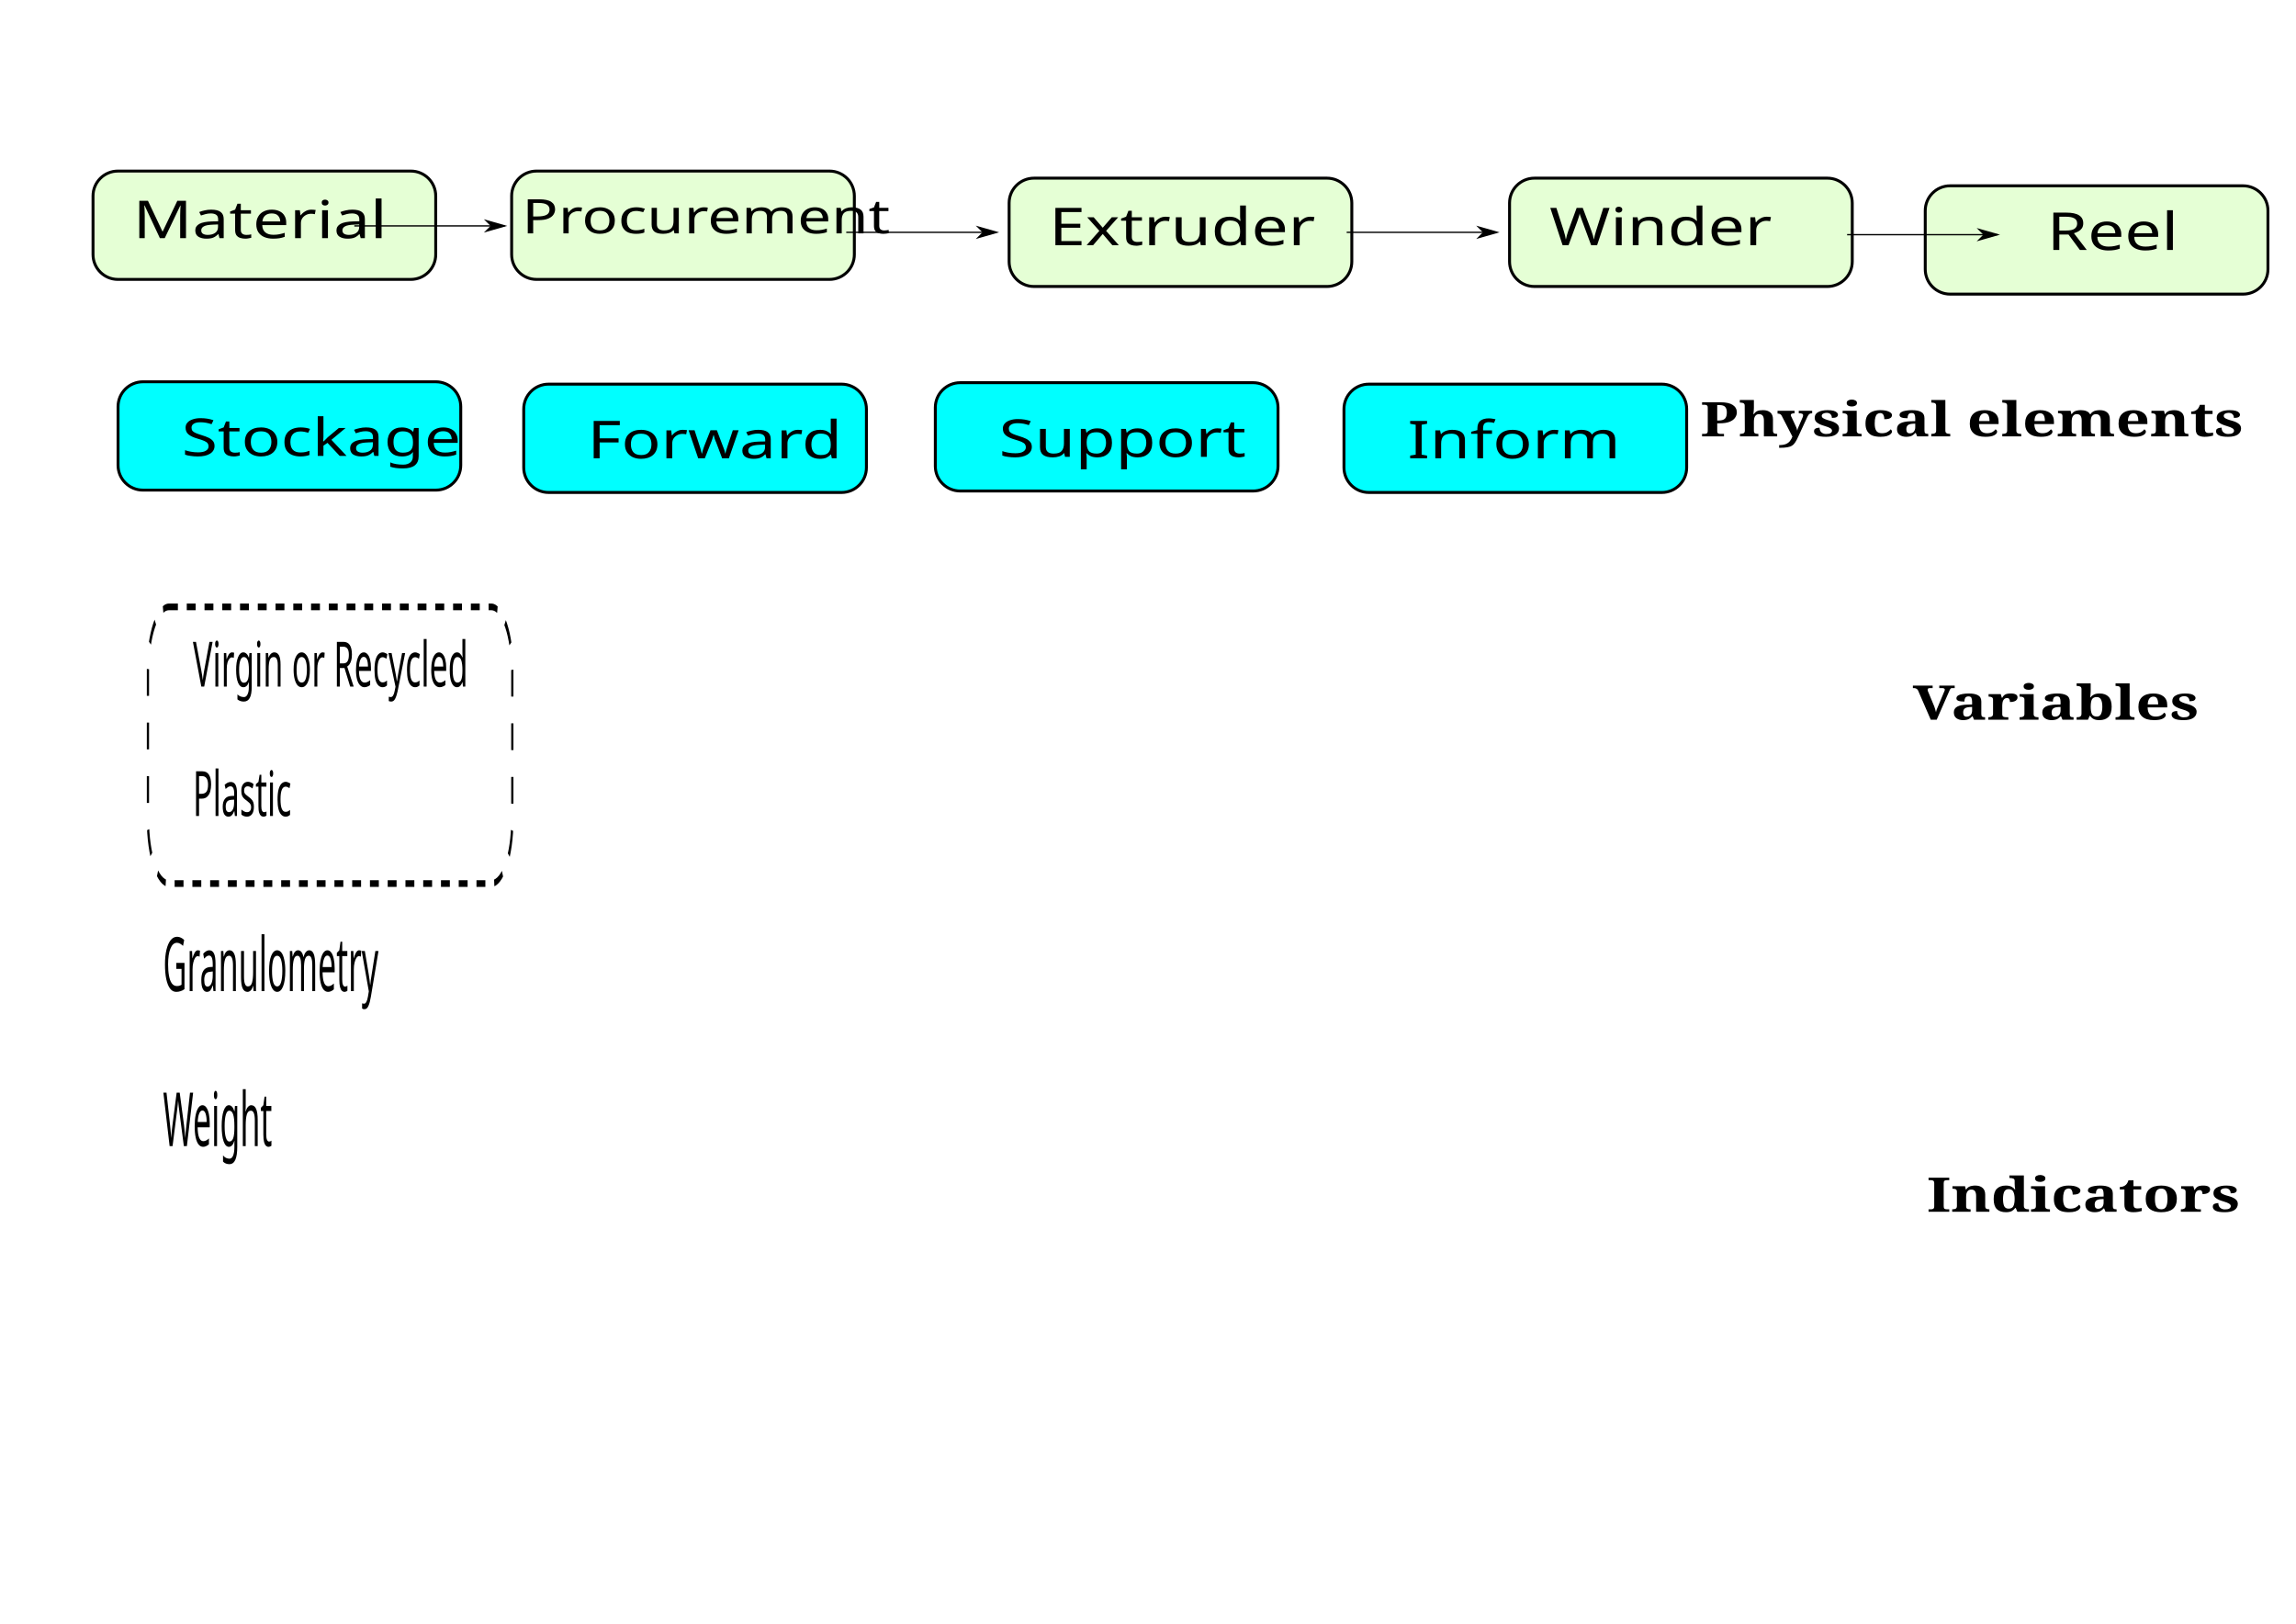
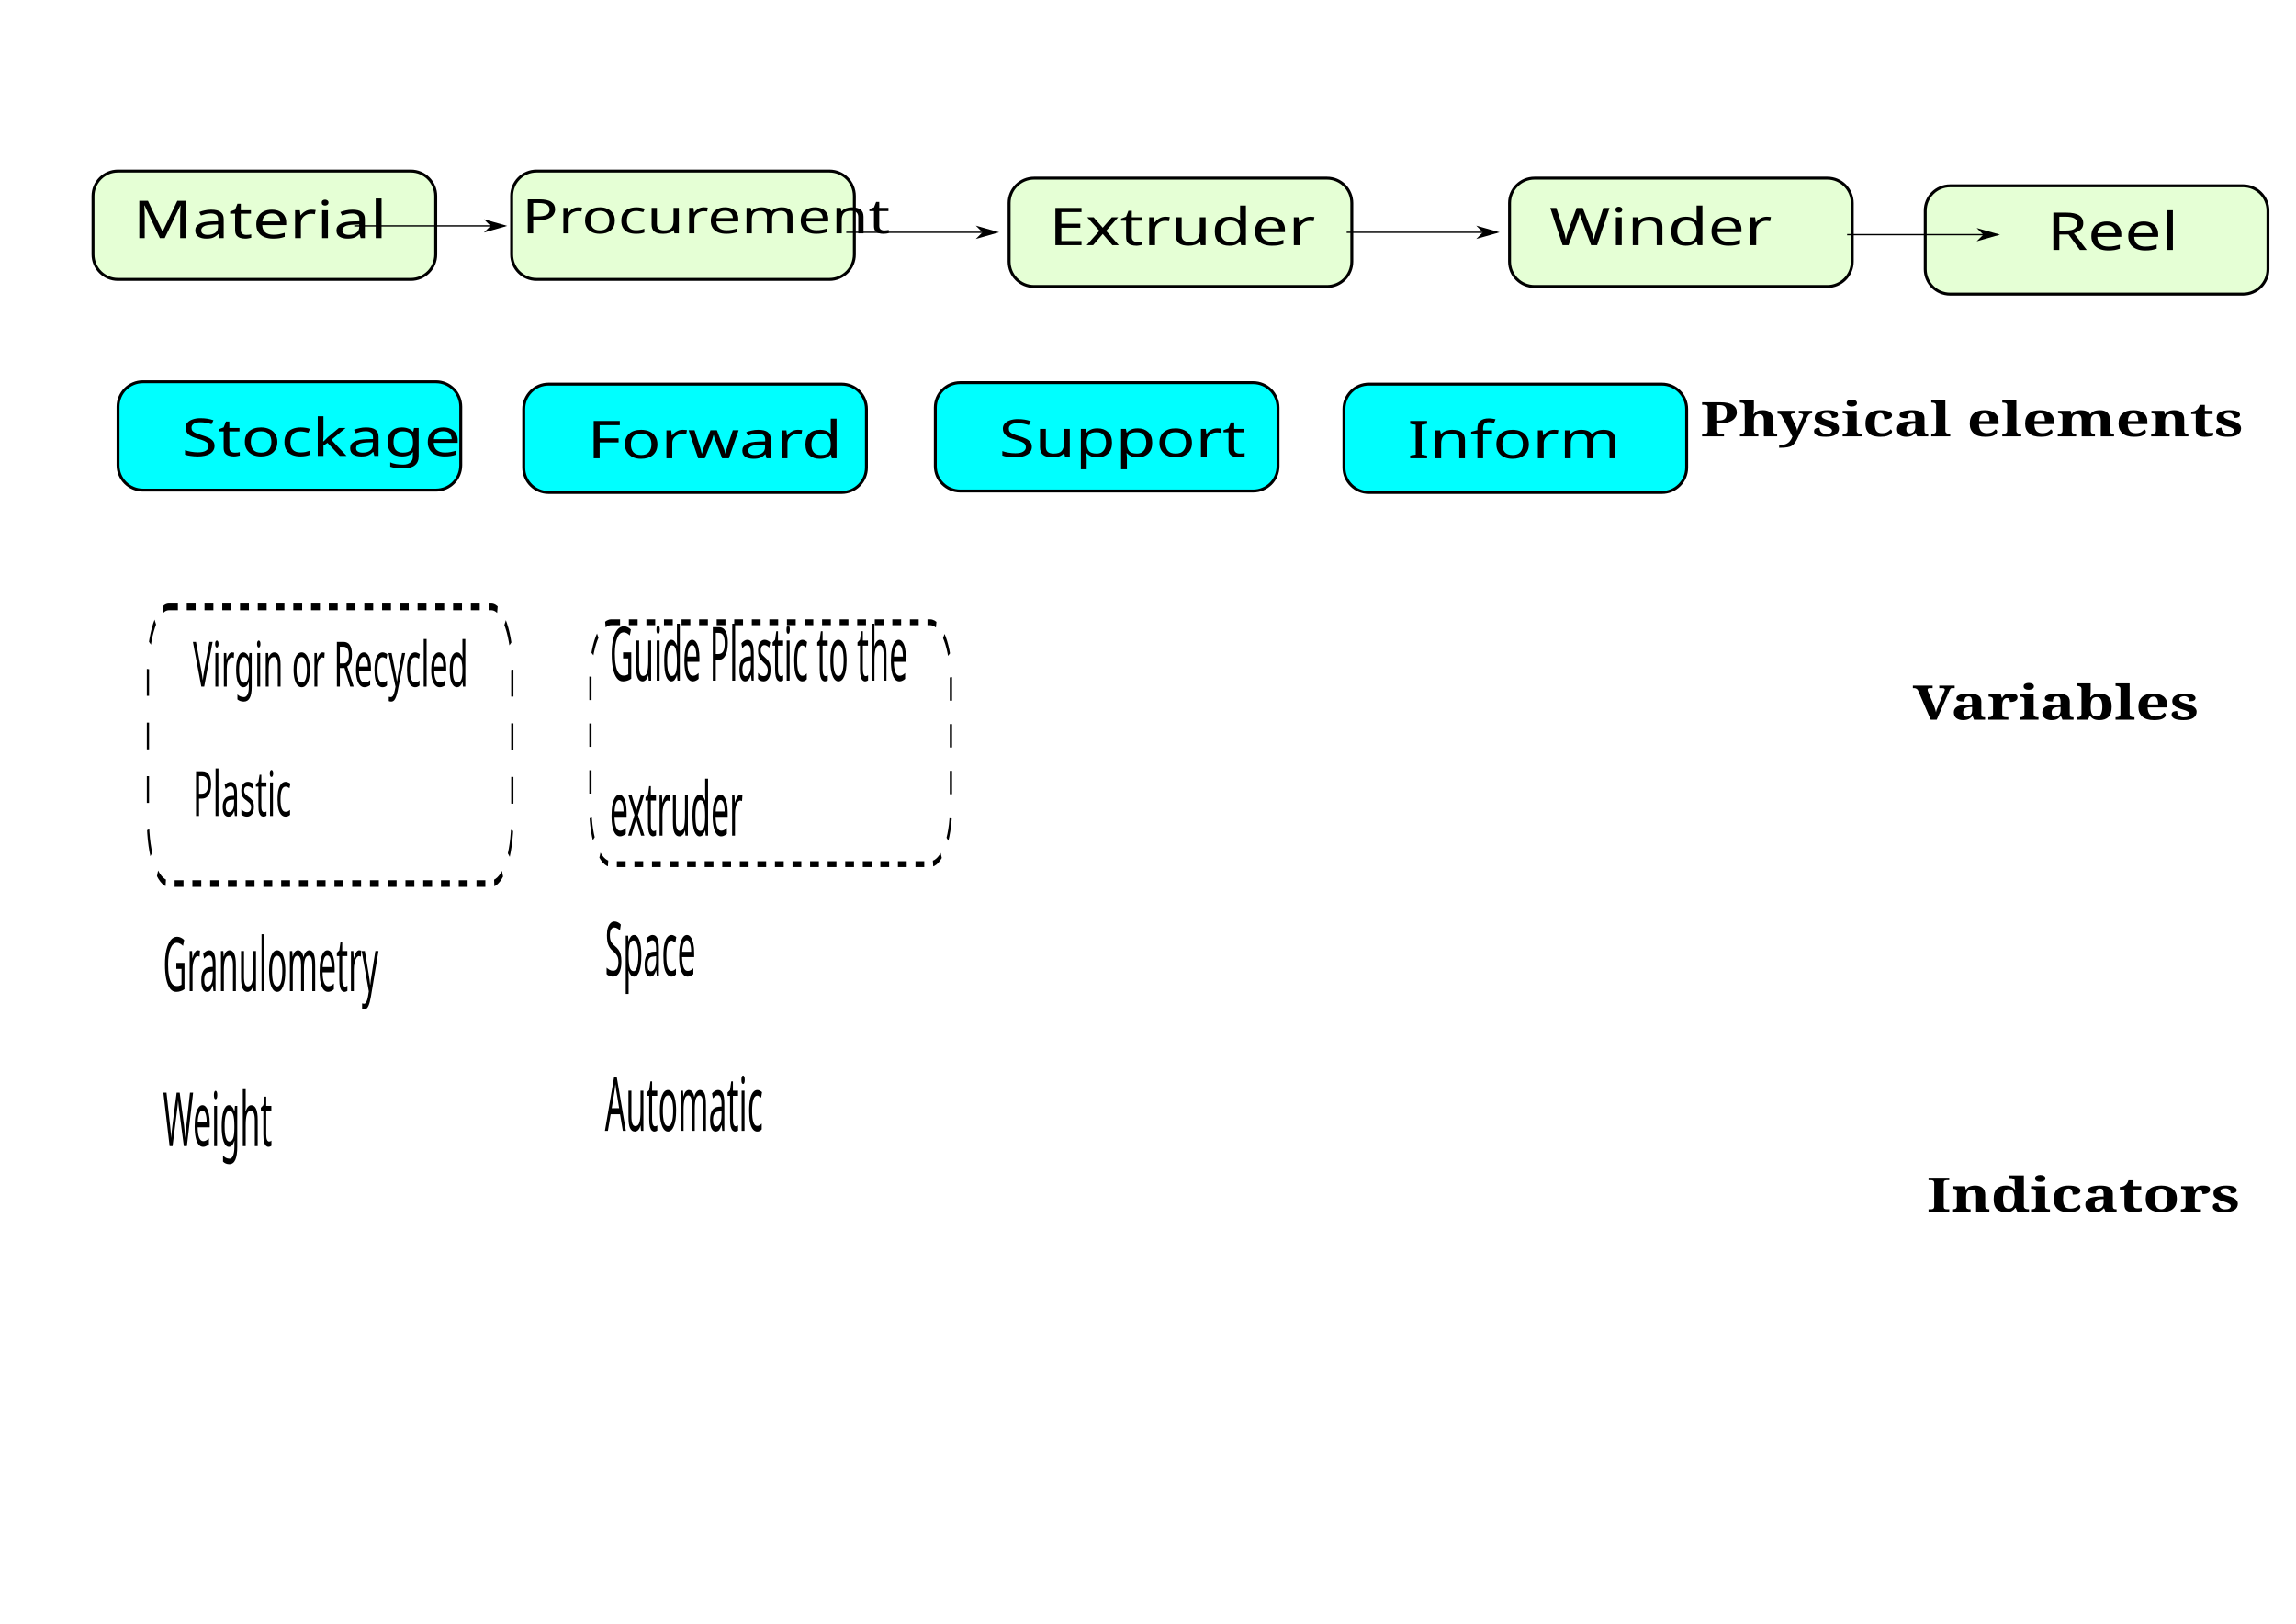
<svg xmlns="http://www.w3.org/2000/svg" width="297mm" height="210mm" viewBox="0 0 297 210" version="1.1" id="svg103">
  <defs id="defs97">
    <marker style="overflow:visible" id="Arrow1Lend-0-5-1-9-2-7" refX="0" refY="0" orient="auto">
      <path transform="matrix(-0.8,0,0,-0.8,-10,0)" style="fill-rule:evenodd;stroke:#000000;stroke-width:1pt" d="M 0,0 5,-5 -12.5,0 5,5 Z" id="path4448-01-6-91-1-8-9" />
    </marker>
    <marker style="overflow:visible" id="Arrow1Lend-0-5-1-9-7-3" refX="0" refY="0" orient="auto">
      <path transform="matrix(-0.8,0,0,-0.8,-10,0)" style="fill-rule:evenodd;stroke:#000000;stroke-width:1pt" d="M 0,0 5,-5 -12.5,0 5,5 Z" id="path4448-01-6-91-1-2-8" />
    </marker>
    <marker style="overflow:visible" id="Arrow1Lend-0-5-1-9-9-0" refX="0" refY="0" orient="auto">
      <path transform="matrix(-0.8,0,0,-0.8,-10,0)" style="fill-rule:evenodd;stroke:#000000;stroke-width:1pt" d="M 0,0 5,-5 -12.5,0 5,5 Z" id="path4448-01-6-91-1-0-2" />
    </marker>
    <marker style="overflow:visible" id="Arrow1Lend-0-5-1-9-4" refX="0" refY="0" orient="auto">
      <path transform="matrix(-0.8,0,0,-0.8,-10,0)" style="fill-rule:evenodd;stroke:#000000;stroke-width:1pt" d="M 0,0 5,-5 -12.5,0 5,5 Z" id="path4448-01-6-91-1-83" />
    </marker>
  </defs>
  <g id="layer1" transform="translate(0,-87)">
    <rect style="fill:#e5ffd5;fill-opacity:1;stroke:#000000;stroke-width:0.378;stroke-miterlimit:4;stroke-dasharray:none;stroke-dashoffset:0;stroke-opacity:1" id="rect4811-1" width="44.33" height="14.011" x="130.535" y="110.041" ry="3.218" />
    <text transform="scale(1.120025,0.8928374)" xml:space="preserve" style="font-style:normal;font-variant:normal;font-weight:normal;font-stretch:normal;font-size:3.024px;line-height:0%;font-family:'Baskerville Old Face';-inkscape-font-specification:'Baskerville Old Face';text-align:start;letter-spacing:0px;word-spacing:0px;writing-mode:lr-tb;text-anchor:start;fill:#000000;fill-opacity:1;stroke:none;stroke-width:0.252" x="121.157" y="132.962" id="text4813-0">
      <tspan style="font-size:7.559px;line-height:1.25;stroke-width:0.252" id="tspan4815-5" x="121.157" y="132.962">Extruder</tspan>
    </text>
    <rect style="fill:#e5ffd5;fill-opacity:1;stroke:#000000;stroke-width:0.378;stroke-miterlimit:4;stroke-dasharray:none;stroke-dashoffset:0;stroke-opacity:1" id="rect4811-1-3" width="44.33" height="14.011" x="66.184" y="109.125" ry="3.218" />
    <text transform="scale(1.120025,0.8928374)" xml:space="preserve" style="font-style:normal;font-variant:normal;font-weight:normal;font-stretch:normal;font-size:3.024px;line-height:0%;font-family:'Baskerville Old Face';-inkscape-font-specification:'Baskerville Old Face';text-align:start;letter-spacing:0px;word-spacing:0px;writing-mode:lr-tb;text-anchor:start;fill:#000000;fill-opacity:1;stroke:none;stroke-width:0.252" x="60.282" y="131.252" id="text4813-0-6">
      <tspan style="font-size:6.929px;line-height:1.25;stroke-width:0.252" id="tspan4815-5-6" x="60.282" y="131.252">Procurement</tspan>
    </text>
    <rect style="fill:#e5ffd5;fill-opacity:1;stroke:#000000;stroke-width:0.378;stroke-miterlimit:4;stroke-dasharray:none;stroke-dashoffset:0;stroke-opacity:1" id="rect4811-1-9" width="44.33" height="14.011" x="12.033" y="109.125" ry="3.218" />
    <text transform="scale(1.120025,0.8928374)" xml:space="preserve" style="font-style:normal;font-variant:normal;font-weight:normal;font-stretch:normal;font-size:3.024px;line-height:0%;font-family:'Baskerville Old Face';-inkscape-font-specification:'Baskerville Old Face';text-align:start;letter-spacing:0px;word-spacing:0px;writing-mode:lr-tb;text-anchor:start;fill:#000000;fill-opacity:1;stroke:none;stroke-width:0.252" x="15.355" y="131.936" id="text4813-0-7">
      <tspan style="font-size:7.559px;line-height:1.25;stroke-width:0.252" id="tspan4815-5-9" x="15.355" y="131.936">Material</tspan>
    </text>
    <rect style="fill:#e5ffd5;fill-opacity:1;stroke:#000000;stroke-width:0.378;stroke-miterlimit:4;stroke-dasharray:none;stroke-dashoffset:0;stroke-opacity:1" id="rect4811-1-5" width="44.33" height="14.011" x="195.269" y="110.041" ry="3.218" />
    <text transform="scale(1.120025,0.8928374)" xml:space="preserve" style="font-style:normal;font-variant:normal;font-weight:normal;font-stretch:normal;font-size:3.024px;line-height:0%;font-family:'Baskerville Old Face';-inkscape-font-specification:'Baskerville Old Face';text-align:start;letter-spacing:0px;word-spacing:0px;writing-mode:lr-tb;text-anchor:start;fill:#000000;fill-opacity:1;stroke:none;stroke-width:0.252" x="178.954" y="132.962" id="text4813-0-0">
      <tspan style="font-size:7.559px;line-height:1.25;stroke-width:0.252" id="tspan4815-5-1" x="178.954" y="132.962">Winder</tspan>
    </text>
    <rect style="fill:#e5ffd5;fill-opacity:1;stroke:#000000;stroke-width:0.378;stroke-miterlimit:4;stroke-dasharray:none;stroke-dashoffset:0;stroke-opacity:1" id="rect4811-1-56" width="44.33" height="14.011" x="249.041" y="111.03" ry="3.218" />
    <text transform="scale(1.120025,0.8928374)" xml:space="preserve" style="font-style:normal;font-variant:normal;font-weight:normal;font-stretch:normal;font-size:3.024px;line-height:0%;font-family:'Baskerville Old Face';-inkscape-font-specification:'Baskerville Old Face';text-align:start;letter-spacing:0px;word-spacing:0px;writing-mode:lr-tb;text-anchor:start;fill:#000000;fill-opacity:1;stroke:none;stroke-width:0.252" x="236.414" y="133.646" id="text4813-0-2">
      <tspan style="font-size:7.559px;line-height:1.25;stroke-width:0.252" id="tspan4815-5-4" x="236.414" y="133.646">Reel</tspan>
    </text>
    <path style="fill:none;stroke:#000000;stroke-width:0.17;stroke-linecap:butt;stroke-linejoin:miter;stroke-miterlimit:4;stroke-dasharray:none;stroke-opacity:1;marker-end:url(#Arrow1Lend-0-5-1-9-4)" d="m 45.832,116.218 h 19.45" id="path5017-6-9" />
    <path style="fill:none;stroke:#000000;stroke-width:0.17;stroke-linecap:butt;stroke-linejoin:miter;stroke-miterlimit:4;stroke-dasharray:none;stroke-opacity:1;marker-end:url(#Arrow1Lend-0-5-1-9-9-0)" d="m 109.466,117.047 h 19.45" id="path5017-6-9-2" />
    <path style="fill:none;stroke:#000000;stroke-width:0.17;stroke-linecap:butt;stroke-linejoin:miter;stroke-miterlimit:4;stroke-dasharray:none;stroke-opacity:1;marker-end:url(#Arrow1Lend-0-5-1-9-7-3)" d="m 174.2,117.047 h 19.45" id="path5017-6-9-5" />
    <path style="fill:none;stroke:#000000;stroke-width:0.17;stroke-linecap:butt;stroke-linejoin:miter;stroke-miterlimit:4;stroke-dasharray:none;stroke-opacity:1;marker-end:url(#Arrow1Lend-0-5-1-9-2-7)" d="m 238.934,117.352 h 19.45" id="path5017-6-9-1" />
    <path id="path986" d="m 128.457,143.193 v 0" style="fill:none;fill-rule:evenodd;stroke:#000000;stroke-width:0.236px;stroke-linecap:butt;stroke-linejoin:miter;stroke-opacity:1" />
    <rect style="fill:#00ffff;fill-opacity:1;stroke:#000000;stroke-width:0.378;stroke-miterlimit:4;stroke-dasharray:none;stroke-dashoffset:0;stroke-opacity:1" id="rect4811-1-9-8" width="44.33" height="14.011" x="67.746" y="136.682" ry="3.218" />
    <text transform="scale(1.120025,0.8928374)" xml:space="preserve" style="font-style:normal;font-variant:normal;font-weight:normal;font-stretch:normal;font-size:3.024px;line-height:0%;font-family:'Baskerville Old Face';-inkscape-font-specification:'Baskerville Old Face';text-align:start;letter-spacing:0px;word-spacing:0px;writing-mode:lr-tb;text-anchor:start;fill:#000000;fill-opacity:1;stroke:none;stroke-width:0.252" x="67.833" y="163.826" id="text4813-0-7-2">
      <tspan style="font-size:7.559px;line-height:1.25;stroke-width:0.252" id="tspan4815-5-9-0" x="67.833" y="163.826">Forward</tspan>
    </text>
    <rect style="fill:#00ffff;fill-opacity:1;stroke:#000000;stroke-width:0.378;stroke-miterlimit:4;stroke-dasharray:none;stroke-dashoffset:0;stroke-opacity:1" id="rect4811-1-9-8-8" width="44.33" height="14.011" x="15.27" y="136.377" ry="3.218" />
    <text transform="scale(1.120025,0.8928374)" xml:space="preserve" style="font-style:normal;font-variant:normal;font-weight:normal;font-stretch:normal;font-size:3.024px;line-height:0%;font-family:'Baskerville Old Face';-inkscape-font-specification:'Baskerville Old Face';text-align:start;letter-spacing:0px;word-spacing:0px;writing-mode:lr-tb;text-anchor:start;fill:#000000;fill-opacity:1;stroke:none;stroke-width:0.252" x="20.98" y="163.484" id="text4813-0-7-2-4">
      <tspan style="font-size:7.559px;line-height:1.25;stroke-width:0.252" id="tspan4815-5-9-0-5" x="20.98" y="163.484">Stockage</tspan>
    </text>
    <rect style="fill:#00ffff;fill-opacity:1;stroke:#000000;stroke-width:0.378;stroke-miterlimit:4;stroke-dasharray:none;stroke-dashoffset:0;stroke-opacity:1" id="rect4811-1-9-8-5" width="44.33" height="14.011" x="120.989" y="136.493" ry="3.218" />
    <text transform="scale(1.120025,0.8928374)" xml:space="preserve" style="font-style:normal;font-variant:normal;font-weight:normal;font-stretch:normal;font-size:3.024px;line-height:0%;font-family:'Baskerville Old Face';-inkscape-font-specification:'Baskerville Old Face';text-align:start;letter-spacing:0px;word-spacing:0px;writing-mode:lr-tb;text-anchor:start;fill:#000000;fill-opacity:1;stroke:none;stroke-width:0.252" x="115.37" y="163.615" id="text4813-0-7-2-1">
      <tspan style="font-size:7.559px;line-height:1.25;stroke-width:0.252" id="tspan4815-5-9-0-1" x="115.37" y="163.615">Support</tspan>
    </text>
    <rect style="fill:#00ffff;fill-opacity:1;stroke:#000000;stroke-width:0.378;stroke-miterlimit:4;stroke-dasharray:none;stroke-dashoffset:0;stroke-opacity:1" id="rect4811-1-9-8-80" width="44.33" height="14.011" x="173.849" y="136.682" ry="3.218" />
    <text transform="scale(1.120025,0.8928374)" xml:space="preserve" style="font-style:normal;font-variant:normal;font-weight:normal;font-stretch:normal;font-size:3.024px;line-height:0%;font-family:'Baskerville Old Face';-inkscape-font-specification:'Baskerville Old Face';text-align:start;letter-spacing:0px;word-spacing:0px;writing-mode:lr-tb;text-anchor:start;fill:#000000;fill-opacity:1;stroke:none;stroke-width:0.252" x="162.565" y="163.826" id="text4813-0-7-2-0">
      <tspan style="font-size:7.559px;line-height:1.25;stroke-width:0.252" id="tspan4815-5-9-0-6" x="162.565" y="163.826">Inform</tspan>
    </text>
    <text transform="scale(1.120025,0.8928374)" xml:space="preserve" style="font-style:normal;font-variant:normal;font-weight:bold;font-stretch:normal;font-size:3.024px;line-height:0%;font-family:Georgia;-inkscape-font-specification:'Georgia Bold';text-align:start;letter-spacing:0px;word-spacing:0px;writing-mode:lr-tb;text-anchor:start;fill:#000000;fill-opacity:1;stroke:none;stroke-width:0.252px;stroke-linecap:butt;stroke-linejoin:miter;stroke-opacity:1" x="196.39" y="160.655" id="text8553-1-5">
      <tspan x="196.39" y="160.655" id="tspan8555-4-6" style="font-style:normal;font-variant:normal;font-weight:bold;font-stretch:normal;font-size:6.929px;line-height:1.25;font-family:Georgia;-inkscape-font-specification:'Georgia Bold';stroke-width:0.252px">Physical elements</tspan>
    </text>
    <g transform="matrix(0.1764298,0,0,0.3717653,-412.4405,118.1591)" id="g4915-6">
      <g id="g4917-1" transform="matrix(1.084852,0,0,1.552294,1703.511,-1312.922)">
        <rect style="fill:none;stroke:#000000;stroke-width:1.5;stroke-miterlimit:4;stroke-dasharray:6, 6;stroke-dashoffset:0;stroke-opacity:1" id="rect4923-4" width="246.26" height="62.008" x="684.57" y="927.812" ry="14.241" />
      </g>
    </g>
    <text transform="scale(0.724297,1.380649)" id="text295" y="127.328" x="34.454" style="font-style:normal;font-weight:normal;font-size:9.7px;line-height:1.25;font-family:sans-serif;letter-spacing:0px;word-spacing:0px;fill:#000000;fill-opacity:1;stroke:none;stroke-width:0.265" xml:space="preserve">
      <tspan id="tspan429" style="font-size:5.862px;stroke-width:0.265" y="127.328" x="34.454">Virgin or Recycled </tspan>
      <tspan id="tspan433" style="font-size:5.862px;stroke-width:0.265" y="139.453" x="34.454">Plastic</tspan>
    </text>
    <text transform="scale(0.6619724,1.510637)" id="text295-2" y="142.45" x="31.849" style="font-style:normal;font-weight:normal;font-size:10.613px;line-height:1.25;font-family:sans-serif;letter-spacing:0px;word-spacing:0px;fill:#000000;fill-opacity:1;stroke:none;stroke-width:0.265" xml:space="preserve">
      <tspan id="tspan458" style="font-size:6.414px;stroke-width:0.265" y="142.45" x="31.849">Granulometry</tspan>
      <tspan id="tspan462" style="font-size:6.414px;stroke-width:0.265" y="155.717" x="31.849">Weight</tspan>
    </text>
    <text transform="scale(1.120025,0.8928374)" xml:space="preserve" style="font-style:normal;font-variant:normal;font-weight:bold;font-stretch:normal;font-size:3.024px;line-height:0%;font-family:Georgia;-inkscape-font-specification:'Georgia Bold';text-align:start;letter-spacing:0px;word-spacing:0px;writing-mode:lr-tb;text-anchor:start;fill:#000000;fill-opacity:1;stroke:none;stroke-width:0.252px;stroke-linecap:butt;stroke-linejoin:miter;stroke-opacity:1" x="220.927" y="201.698" id="text8553-1-5-9">
      <tspan x="220.927" y="201.698" id="tspan8555-4-6-0" style="font-style:normal;font-variant:normal;font-weight:bold;font-stretch:normal;font-size:6.929px;line-height:1.25;font-family:Georgia;-inkscape-font-specification:'Georgia Bold';stroke-width:0.252px">Variables</tspan>
    </text>
    <text transform="scale(1.120025,0.8928374)" xml:space="preserve" style="font-style:normal;font-variant:normal;font-weight:bold;font-stretch:normal;font-size:3.024px;line-height:0%;font-family:Georgia;-inkscape-font-specification:'Georgia Bold';text-align:start;letter-spacing:0px;word-spacing:0px;writing-mode:lr-tb;text-anchor:start;fill:#000000;fill-opacity:1;stroke:none;stroke-width:0.252px;stroke-linecap:butt;stroke-linejoin:miter;stroke-opacity:1" x="222.545" y="272.976" id="text8553-1-5-9-5">
      <tspan x="222.545" y="272.976" id="tspan8555-4-6-0-2" style="font-style:normal;font-variant:normal;font-weight:bold;font-stretch:normal;font-size:6.929px;line-height:1.25;font-family:Georgia;-inkscape-font-specification:'Georgia Bold';stroke-width:0.252px">Indicators</tspan>
    </text>
+     <g transform="matrix(0.1752312,0,0,0.1355387,-352.3603,150.1201)" id="g4915-6-4">
+       <g id="g4917-1-1" transform="matrix(1.080655,0,0,3.721478,1706.9,-3324.743)">
+         <rect style="fill:none;stroke:#000000;stroke-width:1.5;stroke-miterlimit:4;stroke-dasharray:6, 6;stroke-dashoffset:0;stroke-opacity:1" id="rect4923-4-5" width="246.26" height="62.008" x="684.57" y="927.812" ry="14.241" />
+       </g>
+     </g>
+     <text transform="scale(0.6619724,1.510637)" id="text295-3" y="115.867" x="119.144" style="font-style:normal;font-weight:normal;font-size:10.613px;line-height:1.25;font-family:sans-serif;letter-spacing:0px;word-spacing:0px;fill:#000000;fill-opacity:1;stroke:none;stroke-width:0.265" xml:space="preserve">
+       <tspan id="tspan433-1" style="font-size:6.414px;stroke-width:0.265" y="115.867" x="119.144">Guide Plastic to the </tspan>
+       <tspan id="tspan521" style="font-size:6.414px;stroke-width:0.265" y="129.134" x="119.144">extruder </tspan>
+     </text>
+     <text transform="scale(0.6619724,1.510637)" id="text295-2-9" y="141.143" x="118.206" style="font-style:normal;font-weight:normal;font-size:10.613px;line-height:1.25;font-family:sans-serif;letter-spacing:0px;word-spacing:0px;fill:#000000;fill-opacity:1;stroke:none;stroke-width:0.265" xml:space="preserve">
+       <tspan id="tspan462-6" style="font-size:6.414px;stroke-width:0.265" y="141.143" x="118.206">Space</tspan>
+       <tspan id="tspan519" style="font-size:6.414px;stroke-width:0.265" y="154.41" x="118.206">Automatic</tspan>
+     </text>
  </g>
</svg>
